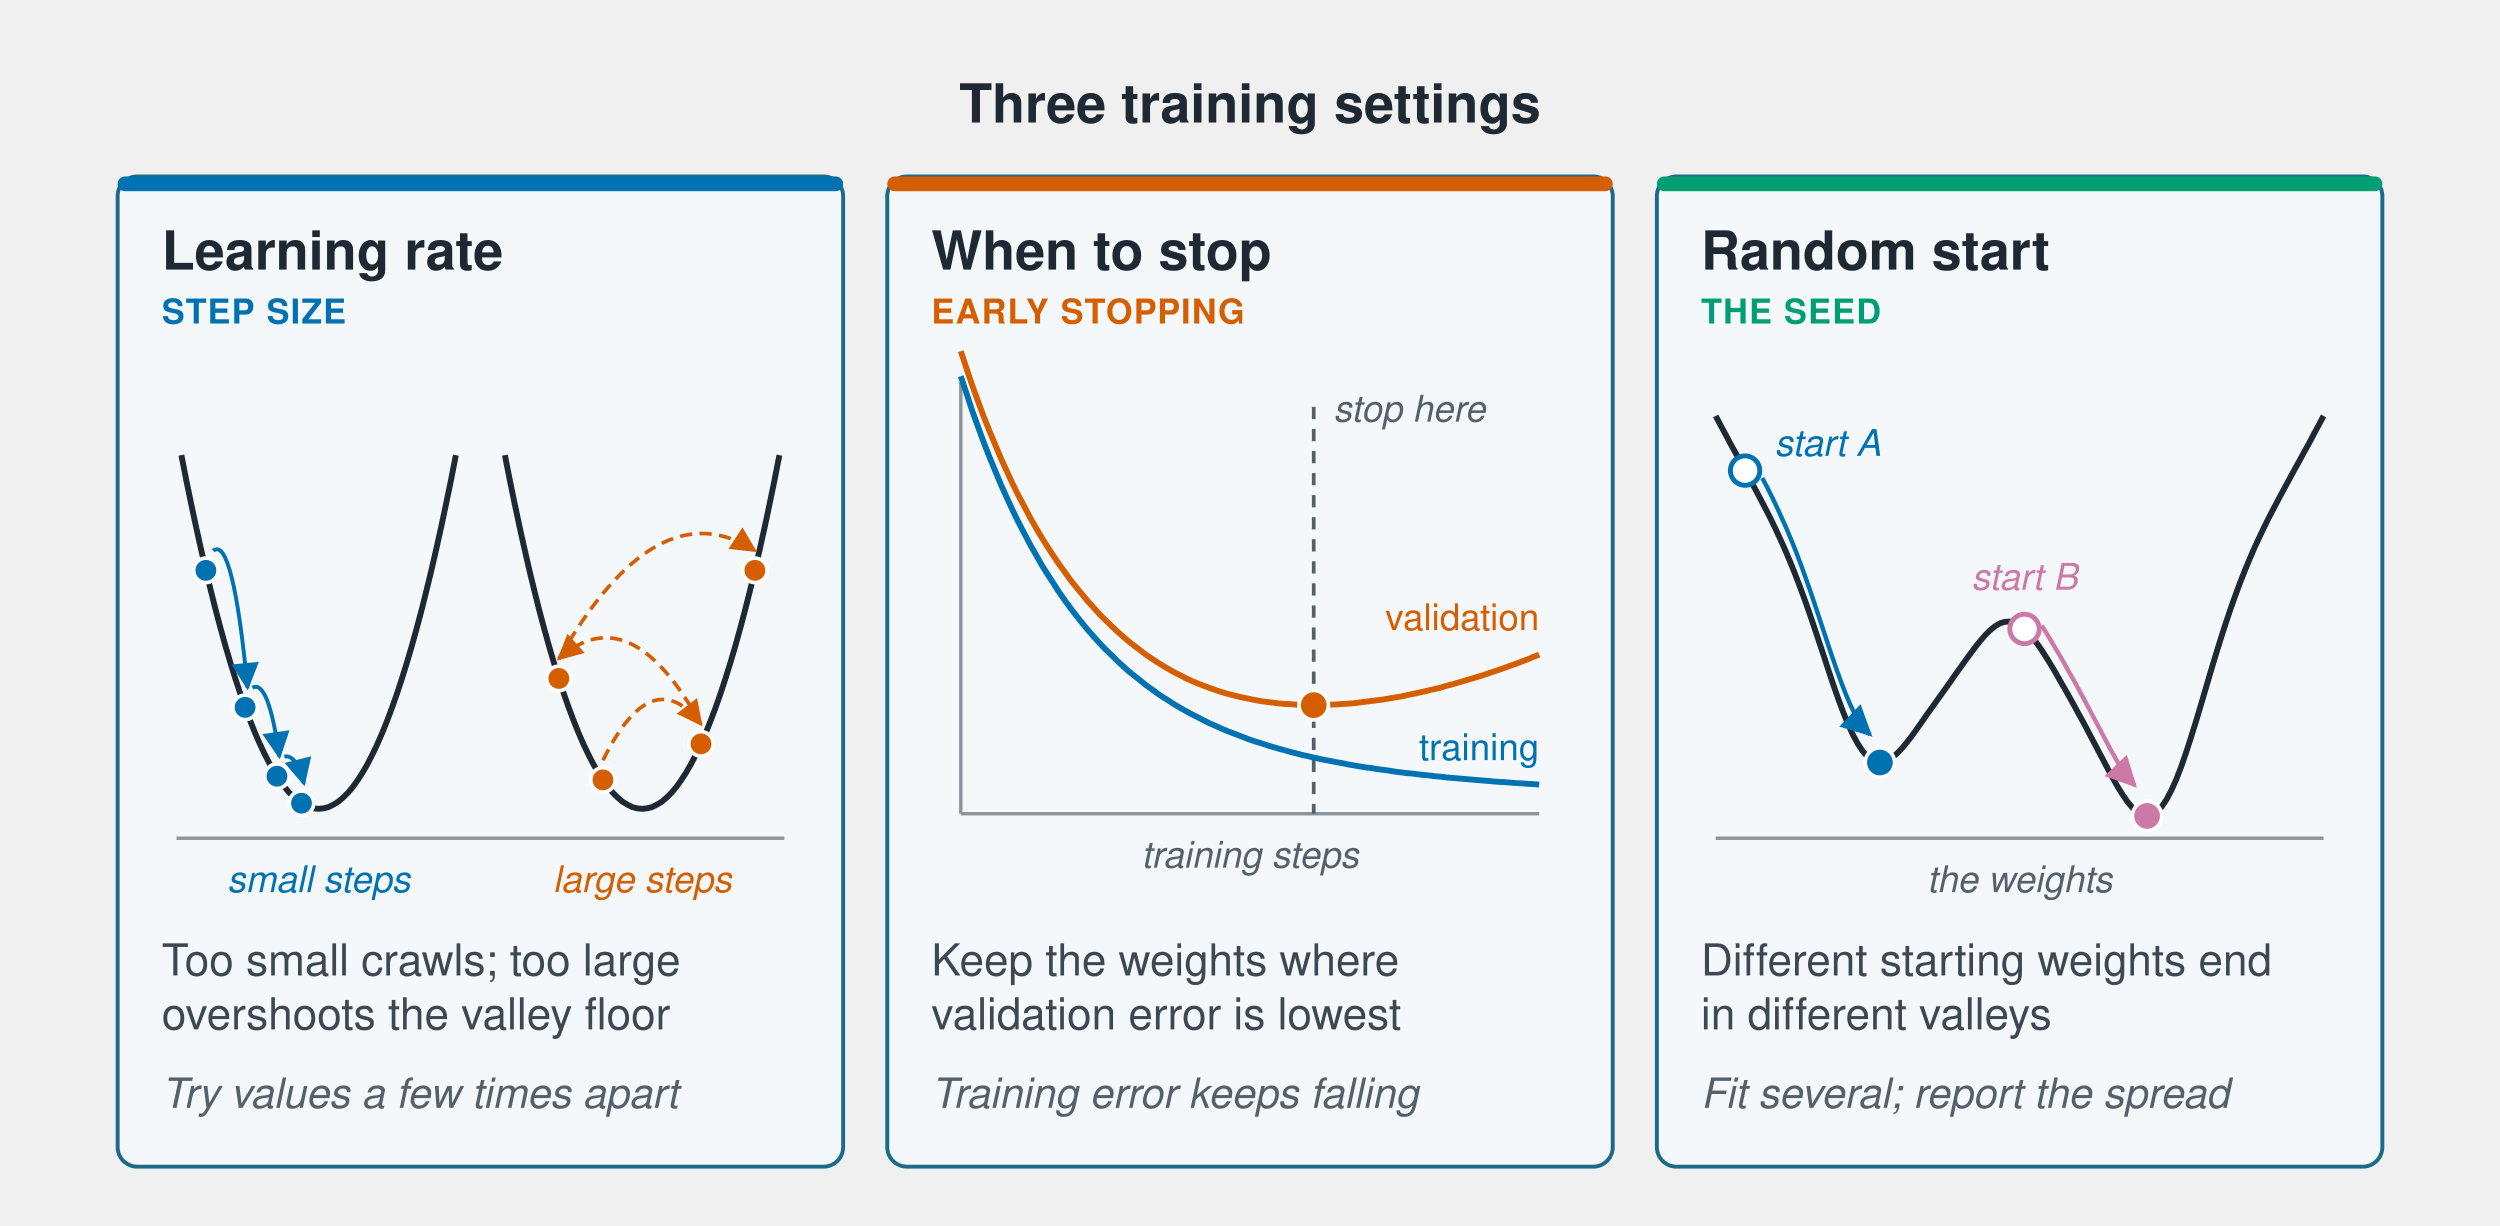
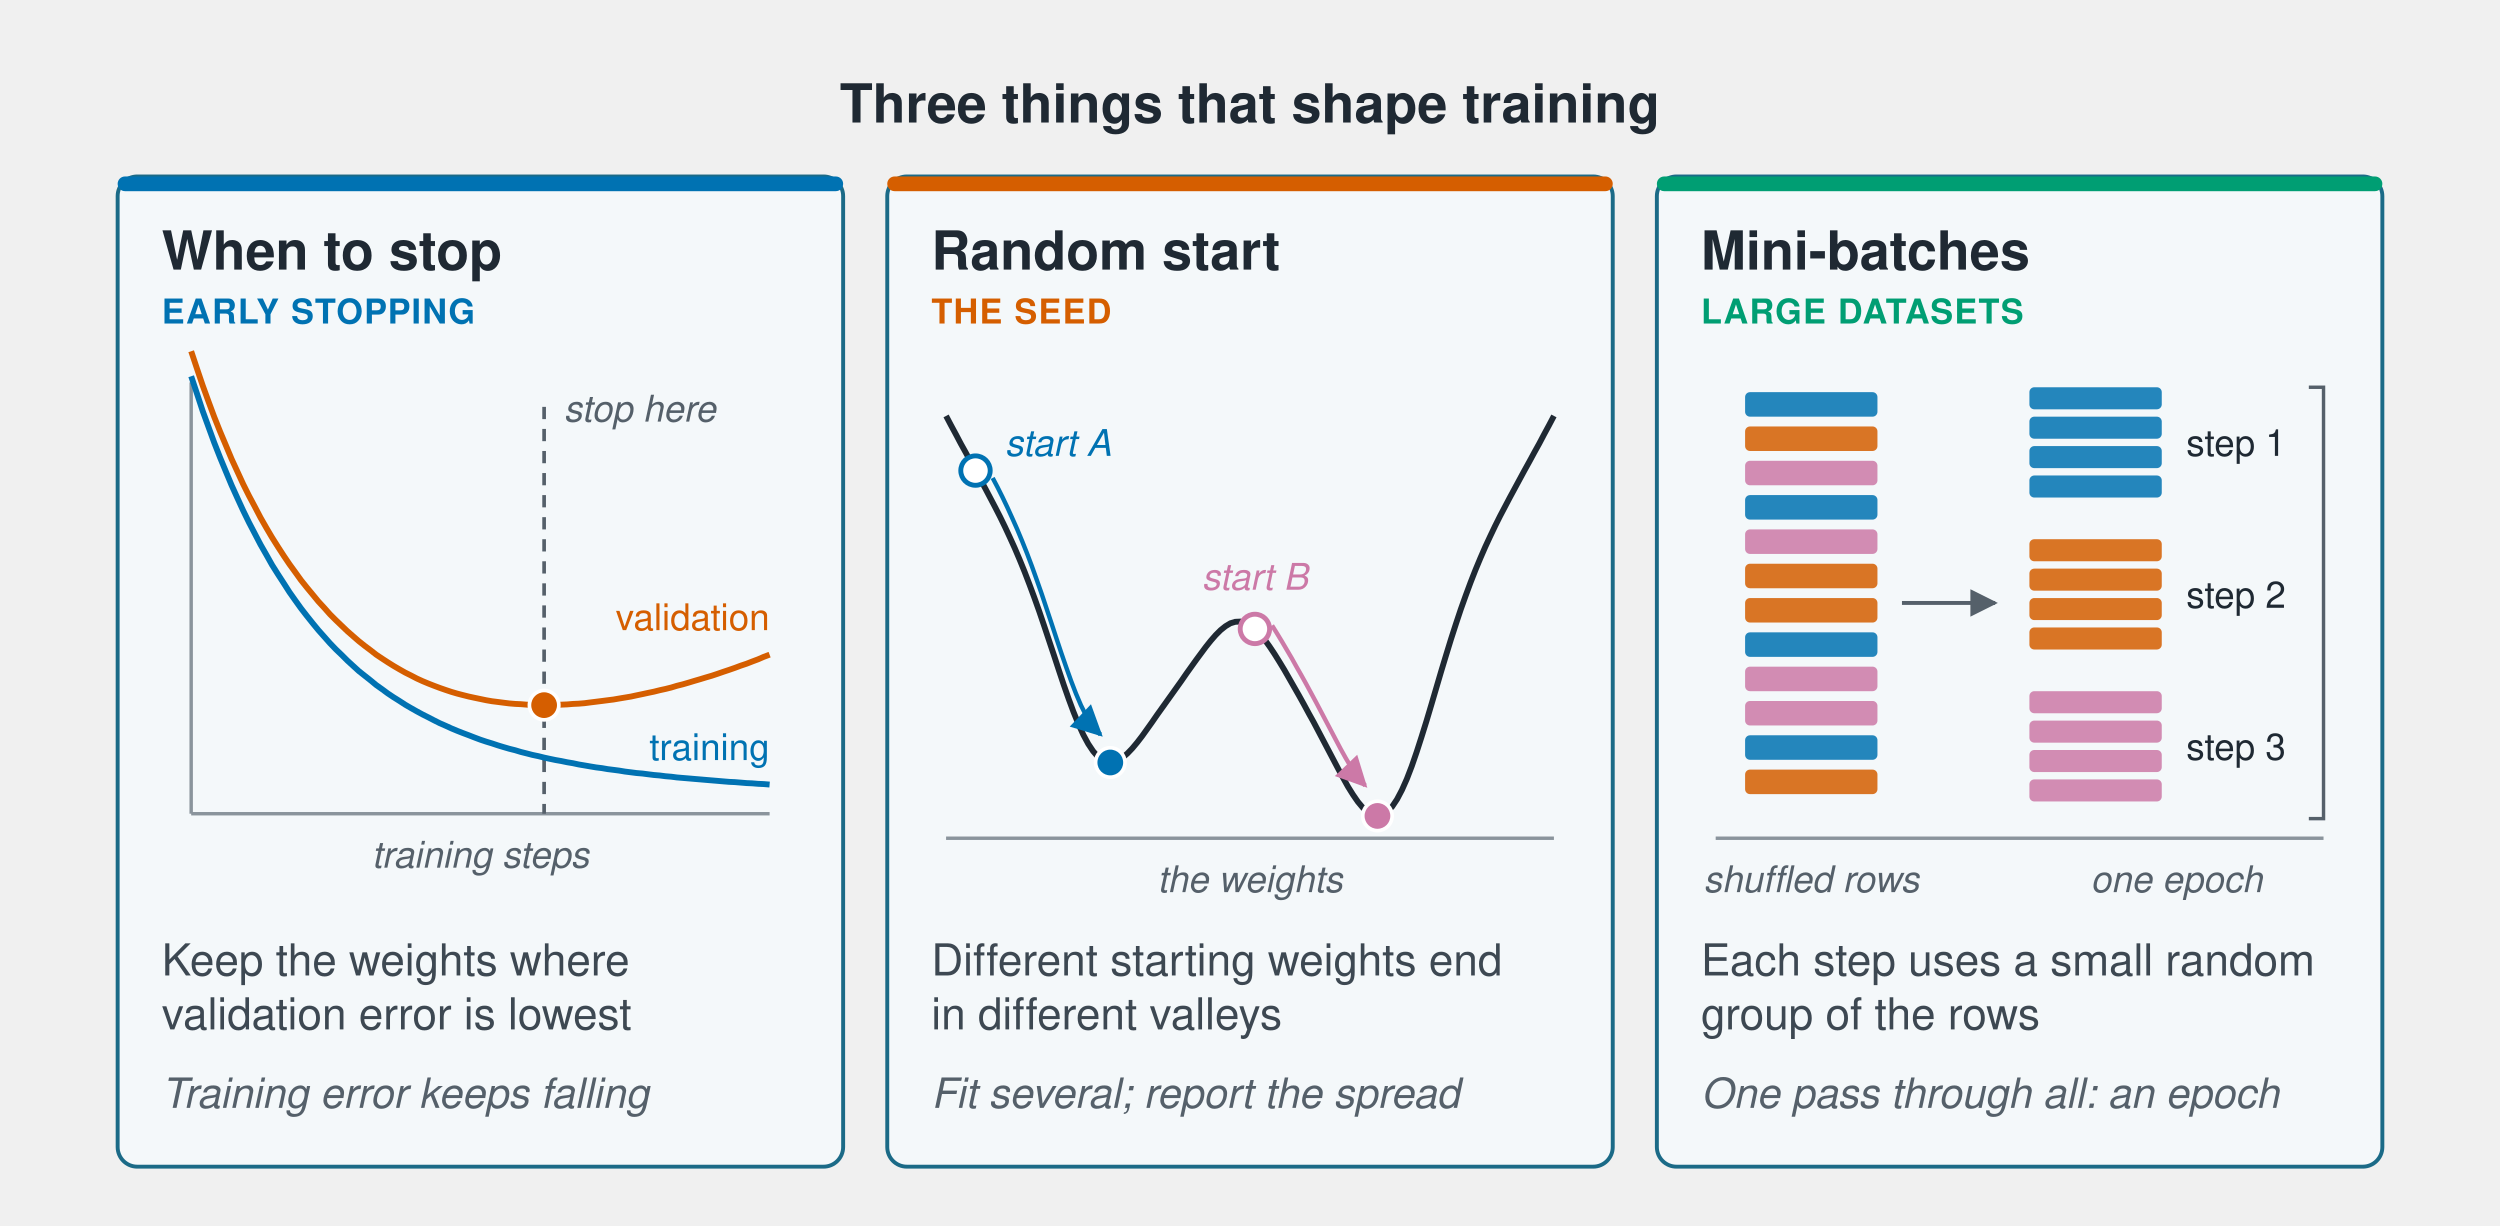
- <svg xmlns="http://www.w3.org/2000/svg" viewBox="-40 -24 1020 500" width="100%" role="img" aria-label="Three training settings in three cards. Learning rate: short steps settle at the bottom of the loss curve, long steps jump from side to side. When to stop: training error falls all the way, validation error falls then rises; keep the weights where validation error is lowest. Random start: two starting points on a wavy loss curve roll into different valleys.">
+ <svg xmlns="http://www.w3.org/2000/svg" viewBox="-40 -24 1020 500" width="100%" role="img" aria-label="Three cards. When to stop: training error falls all the way, validation error falls then rises; keep the weights where validation error is lowest. Random start: two starting points on a wavy loss curve roll into different valleys. Mini-batches: the rows are shuffled and split into small groups, one group per step; one pass through all the groups is an epoch.">
  <defs>
    <marker id="arrb" viewBox="0 0 10 10" refX="9" refY="5" markerWidth="7" markerHeight="7" orient="auto">
      <path d="M 0 0 L 10 5 L 0 10 z" fill="#0072B2" />
    </marker>
    <marker id="arrv" viewBox="0 0 10 10" refX="9" refY="5" markerWidth="7" markerHeight="7" orient="auto">
      <path d="M 0 0 L 10 5 L 0 10 z" fill="#D55E00" />
    </marker>
    <marker id="arrg" viewBox="0 0 10 10" refX="9" refY="5" markerWidth="7" markerHeight="7" orient="auto">
      <path d="M 0 0 L 10 5 L 0 10 z" fill="#009E73" />
+     </marker>
+     <marker id="arrk" viewBox="0 0 10 10" refX="9" refY="5" markerWidth="7" markerHeight="7" orient="auto">
+       <path d="M 0 0 L 10 5 L 0 10 z" fill="#55606a" />
    </marker>
    <marker id="arrp" viewBox="0 0 10 10" refX="9" refY="5" markerWidth="7" markerHeight="7" orient="auto">
      <path d="M 0 0 L 10 5 L 0 10 z" fill="#CC79A7" />
    </marker>
    <style>
      .box  { fill: #f4f8fa; stroke: #1b6a87; stroke-width: 1.6; }
      .title{ font: bold 22px "Source Sans Pro", Helvetica, Arial, sans-serif; fill: #1f2933; }
      .head { font: bold 22px "Source Sans Pro", Helvetica, Arial, sans-serif; fill: #1f2933; }
      .body { font: 18px "Source Sans Pro", Helvetica, Arial, sans-serif; fill: #3d4852; }
      .lab  { font: bold 14px "Source Sans Pro", Helvetica, Arial, sans-serif; letter-spacing: 0.5px; }
      .note { font: italic 17px "Source Sans Pro", Helvetica, Arial, sans-serif; fill: #55606a; }
      .sm   { font: 15px "Source Sans Pro", Helvetica, Arial, sans-serif; fill: #1f2933; }
      .smi  { font: italic 15px "Source Sans Pro", Helvetica, Arial, sans-serif; fill: #55606a; }
    </style>
  </defs>
-   <text class="title" x="470" y="26" text-anchor="middle">Three training settings</text>
+   <text class="title" x="470" y="26" text-anchor="middle">Three things that shape training</text>
  <rect class="box" x="8" y="48" width="296" height="404" rx="8" />
  <rect x="8" y="48" width="296" height="6" rx="3" fill="#0072B2" />
-   <text class="head" x="26" y="86">Learning rate</text>
-   <text class="lab" x="26" y="108" fill="#0072B2">STEP SIZE</text>
-   <text class="body" x="26" y="374">Too small crawls; too large</text>
-   <text class="body" x="26" y="396">overshoots the valley floor</text>
-   <text class="note" x="26" y="428">Try values a few times apart</text>
+   <text class="head" x="26" y="86">When to stop</text>
+   <text class="lab" x="26" y="108" fill="#0072B2">EARLY STOPPING</text>
+   <text class="body" x="26" y="374">Keep the weights where</text>
+   <text class="body" x="26" y="396">validation error is lowest</text>
+   <text class="note" x="26" y="428">Training error keeps falling</text>
  <rect class="box" x="322" y="48" width="296" height="404" rx="8" />
  <rect x="322" y="48" width="296" height="6" rx="3" fill="#D55E00" />
-   <text class="head" x="340" y="86">When to stop</text>
-   <text class="lab" x="340" y="108" fill="#D55E00">EARLY STOPPING</text>
-   <text class="body" x="340" y="374">Keep the weights where</text>
-   <text class="body" x="340" y="396">validation error is lowest</text>
-   <text class="note" x="340" y="428">Training error keeps falling</text>
+   <text class="head" x="340" y="86">Random start</text>
+   <text class="lab" x="340" y="108" fill="#D55E00">THE SEED</text>
+   <text class="body" x="340" y="374">Different starting weights end</text>
+   <text class="body" x="340" y="396">in different valleys</text>
+   <text class="note" x="340" y="428">Fit several; report the spread</text>
  <rect class="box" x="636" y="48" width="296" height="404" rx="8" />
  <rect x="636" y="48" width="296" height="6" rx="3" fill="#009E73" />
-   <text class="head" x="654" y="86">Random start</text>
-   <text class="lab" x="654" y="108" fill="#009E73">THE SEED</text>
-   <text class="body" x="654" y="374">Different starting weights end</text>
-   <text class="body" x="654" y="396">in different valleys</text>
-   <text class="note" x="654" y="428">Fit several; report the spread</text>
+   <text class="head" x="654" y="86">Mini-batches</text>
+   <text class="lab" x="654" y="108" fill="#009E73">LARGE DATASETS</text>
+   <text class="body" x="654" y="374">Each step uses a small random</text>
+   <text class="body" x="654" y="396">group of the rows</text>
+   <text class="note" x="654" y="428">One pass through all: an epoch</text>
  <g transform="translate(156,128)">
-     <polyline points="-122,33.7 -120,43.9 -118,53.6 -116,63.0 -114,72.0 -112,80.7 -110,88.9 -108,96.9 -106,104.4 -104,111.6 -102,118.4 -100,124.8 -98,130.9 -96,136.6 -94,141.9 -92,146.9 -90,151.5 -88,155.7 -86,159.6 -84,163.1 -82,166.2 -80,169.0 -78,171.4 -76,173.4 -74,175.1 -72,176.3 -70,177.3 -68,177.8 -66,178.0 -64,177.8 -62,177.3 -60,176.3 -58,175.1 -56,173.4 -54,171.4 -52,169.0 -50,166.2 -48,163.1 -46,159.6 -44,155.7 -42,151.5 -40,146.9 -38,141.9 -36,136.6 -34,130.9 -32,124.8 -30,118.4 -28,111.6 -26,104.4 -24,96.9 -22,88.9 -20,80.7 -18,72.0 -16,63.0 -14,53.6 -12,43.9 -10,33.7" fill="none" stroke="#1f2933" stroke-width="2.4" />
-     <polyline points="10,33.7 12,43.9 14,53.6 16,63.0 18,72.0 20,80.7 22,88.9 24,96.9 26,104.4 28,111.6 30,118.4 32,124.8 34,130.9 36,136.6 38,141.9 40,146.9 42,151.5 44,155.7 46,159.6 48,163.1 50,166.2 52,169.0 54,171.4 56,173.4 58,175.1 60,176.3 62,177.3 64,177.8 66,178.0 68,177.8 70,177.3 72,176.3 74,175.1 76,173.4 78,171.4 80,169.0 82,166.2 84,163.1 86,159.6 88,155.7 90,151.5 92,146.9 94,141.9 96,136.6 98,130.9 100,124.8 102,118.4 104,111.6 106,104.4 108,96.9 110,88.9 112,80.7 114,72.0 116,63.0 118,53.6 120,43.9 122,33.7" fill="none" stroke="#1f2933" stroke-width="2.4" />
-     <path d="M -109 72.7 Q -101.0 66.3 -95 128.6" fill="none" stroke="#0072B2" stroke-width="1.6" marker-end="url(#arrb)" />
-     <path d="M -93 128.6 Q -86.5 124.9 -82 156.7" fill="none" stroke="#0072B2" stroke-width="1.6" marker-end="url(#arrb)" />
-     <path d="M -80 156.7 Q -75.0 155.7 -72 167.7" fill="none" stroke="#0072B2" stroke-width="1.6" marker-end="url(#arrb)" />
-     <circle cx="-112" cy="80.7" r="5" fill="#0072B2" stroke="#fff" stroke-width="1.5" />
-     <circle cx="-96" cy="136.6" r="5" fill="#0072B2" stroke="#fff" stroke-width="1.5" />
-     <circle cx="-83" cy="164.7" r="5" fill="#0072B2" stroke="#fff" stroke-width="1.5" />
-     <circle cx="-73" cy="175.7" r="5" fill="#0072B2" stroke="#fff" stroke-width="1.5" />
-     <path d="M 50 158.2 Q 70.0 117.5 90 143.5" fill="none" stroke="#D55E00" stroke-width="1.5" stroke-dasharray="5 3" marker-end="url(#arrv)" />
-     <path d="M 90 143.5 Q 61.0 90.8 32 116.8" fill="none" stroke="#D55E00" stroke-width="1.5" stroke-dasharray="5 3" marker-end="url(#arrv)" />
-     <path d="M 32 116.8 Q 72.0 46.7 112 72.7" fill="none" stroke="#D55E00" stroke-width="1.5" stroke-dasharray="5 3" marker-end="url(#arrv)" />
-     <circle cx="50" cy="166.2" r="5" fill="#D55E00" stroke="#fff" stroke-width="1.5" />
-     <circle cx="90" cy="151.5" r="5" fill="#D55E00" stroke="#fff" stroke-width="1.5" />
-     <circle cx="32" cy="124.8" r="5" fill="#D55E00" stroke="#fff" stroke-width="1.5" />
-     <circle cx="112" cy="80.7" r="5" fill="#D55E00" stroke="#fff" stroke-width="1.5" />
-     <line x1="-124" y1="190" x2="124" y2="190" stroke="#8a949c" stroke-width="1.4" />
-     <text class="smi" x="-66" y="212" text-anchor="middle" style="fill:#0072B2">small steps</text>
-     <text class="smi" x="66" y="212" text-anchor="middle" style="fill:#D55E00">large steps</text>
-   </g>
-   <g transform="translate(470,128)">
    <line x1="-118" y1="180" x2="118" y2="180" stroke="#8a949c" stroke-width="1.4" />
    <line x1="-118" y1="4" x2="-118" y2="180" stroke="#8a949c" stroke-width="1.4" />
    <line x1="26.0" y1="14" x2="26.0" y2="180" stroke="#55606a" stroke-width="1.5" stroke-dasharray="5 4" />
    <polyline points="-118.0,1.5 -115.6,8.7 -113.3,15.7 -110.9,22.3 -108.6,28.6 -106.2,34.7 -103.8,40.5 -101.5,46.0 -99.1,51.3 -96.8,56.3 -94.4,61.2 -92.0,65.8 -89.7,70.2 -87.3,74.4 -85.0,78.5 -82.6,82.3 -80.2,86.0 -77.9,89.6 -75.5,93.0 -73.2,96.2 -70.8,99.3 -68.4,102.3 -66.1,105.1 -63.7,107.8 -61.4,110.4 -59.0,112.9 -56.6,115.2 -54.3,117.5 -51.9,119.7 -49.6,121.8 -47.2,123.7 -44.8,125.6 -42.5,127.5 -40.1,129.2 -37.8,130.9 -35.4,132.5 -33.0,134.0 -30.7,135.5 -28.3,136.9 -26.0,138.2 -23.6,139.5 -21.2,140.7 -18.9,141.9 -16.5,143.1 -14.2,144.1 -11.8,145.2 -9.4,146.2 -7.1,147.1 -4.7,148.0 -2.4,148.9 0.0,149.8 2.4,150.6 4.7,151.3 7.1,152.1 9.4,152.8 11.8,153.5 14.2,154.1 16.5,154.8 18.9,155.4 21.2,156.0 23.6,156.5 26.0,157.1 28.3,157.6 30.7,158.1 33.0,158.5 35.4,159.0 37.8,159.4 40.1,159.9 42.5,160.3 44.8,160.7 47.2,161.1 49.6,161.4 51.9,161.8 54.3,162.1 56.6,162.4 59.0,162.8 61.4,163.1 63.7,163.4 66.1,163.6 68.4,163.9 70.8,164.2 73.2,164.4 75.5,164.7 77.9,164.9 80.2,165.2 82.6,165.4 85.0,165.6 87.3,165.8 89.7,166.0 92.0,166.2 94.4,166.4 96.8,166.6 99.1,166.8 101.5,167.0 103.8,167.1 106.2,167.3 108.6,167.5 110.9,167.6 113.3,167.8 115.6,167.9 118.0,168.1" fill="none" stroke="#0072B2" stroke-width="2.4" />
    <polyline points="-118.0,-8.7 -115.6,-1.5 -113.3,5.3 -110.9,11.9 -108.6,18.1 -106.2,24.1 -103.8,29.8 -101.5,35.3 -99.1,40.5 -96.8,45.5 -94.4,50.3 -92.0,54.8 -89.7,59.2 -87.3,63.4 -85.0,67.3 -82.6,71.1 -80.2,74.8 -77.9,78.2 -75.5,81.5 -73.2,84.7 -70.8,87.7 -68.4,90.6 -66.1,93.4 -63.7,96.0 -61.4,98.6 -59.0,101.0 -56.6,103.3 -54.3,105.5 -51.9,107.6 -49.6,109.6 -47.2,111.5 -44.8,113.3 -42.5,115.1 -40.1,116.7 -37.8,118.2 -35.4,119.7 -33.0,121.1 -30.7,122.4 -28.3,123.6 -26.0,124.8 -23.6,125.9 -21.2,126.9 -18.9,127.8 -16.5,128.7 -14.2,129.5 -11.8,130.3 -9.4,131.0 -7.1,131.6 -4.7,132.2 -2.4,132.7 0.0,133.2 2.4,133.7 4.7,134.1 7.1,134.4 9.4,134.7 11.8,135.0 14.2,135.2 16.5,135.3 18.9,135.5 21.2,135.6 23.6,135.6 26.0,135.7 28.3,135.6 30.7,135.6 33.0,135.5 35.4,135.4 37.8,135.2 40.1,135.1 42.5,134.9 44.8,134.6 47.2,134.3 49.6,134.0 51.9,133.7 54.3,133.4 56.6,133.0 59.0,132.6 61.4,132.2 63.7,131.7 66.1,131.2 68.4,130.7 70.8,130.2 73.2,129.6 75.5,129.1 77.9,128.5 80.2,127.8 82.6,127.2 85.0,126.5 87.3,125.8 89.7,125.1 92.0,124.4 94.4,123.7 96.8,122.9 99.1,122.1 101.5,121.3 103.8,120.5 106.2,119.6 108.6,118.8 110.9,117.9 113.3,117.0 115.6,116.0 118.0,115.1" fill="none" stroke="#D55E00" stroke-width="2.4" />
    <circle cx="26.0" cy="135.7" r="6" fill="#D55E00" stroke="#fff" stroke-width="1.5" />
    <text class="smi" x="34.0" y="20">stop here</text>
    <text class="sm" x="118" y="105.1" text-anchor="end" style="fill:#D55E00">validation</text>
    <text class="sm" x="118" y="158.1" text-anchor="end" style="fill:#0072B2">training</text>
    <text class="smi" x="0" y="202" text-anchor="middle">training steps</text>
  </g>
-   <g transform="translate(784,128)">
+   <g transform="translate(470,128)">
    <polyline points="-124,17.7 -122,21.5 -120,25.2 -118,29.0 -116,32.6 -114,36.3 -112,40.0 -110,43.6 -108,47.3 -106,51.1 -104,54.9 -102,58.8 -100,62.9 -98,67.2 -96,71.6 -94,76.3 -92,81.2 -90,86.4 -88,91.8 -86,97.4 -84,103.3 -82,109.3 -80,115.3 -78,121.4 -76,127.4 -74,133.1 -72,138.5 -70,143.4 -68,147.8 -66,151.5 -64,154.5 -62,156.8 -60,158.3 -58,159.0 -56,159.0 -54,158.4 -52,157.1 -50,155.4 -48,153.3 -46,150.9 -44,148.3 -42,145.5 -40,142.7 -38,139.8 -36,137.0 -34,134.2 -32,131.4 -30,128.6 -28,125.8 -26,122.9 -24,120.1 -22,117.3 -20,114.6 -18,111.9 -16,109.4 -14,107.1 -12,105.1 -10,103.5 -8,102.3 -6,101.7 -4,101.6 -2,102.1 0,103.1 2,104.6 4,106.6 6,109.0 8,111.8 10,114.8 12,118.0 14,121.3 16,124.8 18,128.3 20,131.8 22,135.4 24,139.1 26,142.7 28,146.5 30,150.3 32,154.1 34,157.9 36,161.7 38,165.4 40,169.0 42,172.2 44,175.1 46,177.5 48,179.4 50,180.5 52,180.9 54,180.5 56,179.2 58,177.1 60,174.1 62,170.3 64,165.8 66,160.6 68,154.8 70,148.6 72,142.2 74,135.5 76,128.7 78,121.9 80,115.3 82,108.8 84,102.6 86,96.6 88,91.0 90,85.6 92,80.5 94,75.7 96,71.1 98,66.8 100,62.6 102,58.6 104,54.8 106,51.0 108,47.3 110,43.6 112,39.9 114,36.3 116,32.6 118,29.0 120,25.2 122,21.5 124,17.7" fill="none" stroke="#1f2933" stroke-width="2.4" />
    <polyline points="-105,43.0 -103,46.8 -101,50.8 -99,55.0 -97,59.4 -95,63.9 -93,68.7 -91,73.7 -89,79.0 -87,84.6 -85,90.3 -83,96.3 -81,102.3 -79,108.4 -77,114.4 -75,120.2 -73,125.8 -71,131.0 -69,135.7 -67,139.7 -65,143.1 -63,145.8 -61,147.7" fill="none" stroke="#0072B2" stroke-width="1.8" marker-end="url(#arrb)" />
    <circle cx="-112" cy="40.0" r="6" fill="#fff" stroke="#0072B2" stroke-width="2" />
    <circle cx="-57" cy="159.1" r="6" fill="#0072B2" stroke="#fff" stroke-width="1.5" />
    <polyline points="9,103.2 11,106.4 13,109.7 15,113.1 17,116.5 19,120.1 21,123.6 23,127.2 25,130.9 27,134.6 29,138.4 31,142.2 33,146.0 35,149.8 37,153.6 39,157.2 41,160.6 43,163.7 45,166.4 47,168.5" fill="none" stroke="#CC79A7" stroke-width="1.8" marker-end="url(#arrp)" />
    <circle cx="2" cy="104.6" r="6" fill="#fff" stroke="#CC79A7" stroke-width="2" />
    <circle cx="52" cy="180.9" r="6" fill="#CC79A7" stroke="#fff" stroke-width="1.5" />
    <text class="smi" x="-100" y="34.0" style="fill:#0072B2">start A</text>
    <text class="smi" x="2" y="88.6" text-anchor="middle" style="fill:#CC79A7">start B</text>
    <line x1="-124" y1="190" x2="124" y2="190" stroke="#8a949c" stroke-width="1.4" />
    <text class="smi" x="0" y="212" text-anchor="middle">the weights</text>
  </g>
+   <g transform="translate(784,128)">
+     <rect x="-112" y="8" width="54" height="10" rx="2" fill="#0072B2" opacity="0.85" />
+     <rect x="-112" y="22" width="54" height="10" rx="2" fill="#D55E00" opacity="0.85" />
+     <rect x="-112" y="36" width="54" height="10" rx="2" fill="#CC79A7" opacity="0.85" />
+     <rect x="-112" y="50" width="54" height="10" rx="2" fill="#0072B2" opacity="0.85" />
+     <rect x="-112" y="64" width="54" height="10" rx="2" fill="#CC79A7" opacity="0.85" />
+     <rect x="-112" y="78" width="54" height="10" rx="2" fill="#D55E00" opacity="0.85" />
+     <rect x="-112" y="92" width="54" height="10" rx="2" fill="#D55E00" opacity="0.85" />
+     <rect x="-112" y="106" width="54" height="10" rx="2" fill="#0072B2" opacity="0.85" />
+     <rect x="-112" y="120" width="54" height="10" rx="2" fill="#CC79A7" opacity="0.85" />
+     <rect x="-112" y="134" width="54" height="10" rx="2" fill="#CC79A7" opacity="0.85" />
+     <rect x="-112" y="148" width="54" height="10" rx="2" fill="#0072B2" opacity="0.85" />
+     <rect x="-112" y="162" width="54" height="10" rx="2" fill="#D55E00" opacity="0.85" />
+     <path d="M -48 94 L -10 94" fill="none" stroke="#55606a" stroke-width="1.6" marker-end="url(#arrk)" />
+     <rect x="4" y="6" width="54" height="9" rx="2" fill="#0072B2" opacity="0.85" />
+     <rect x="4" y="18" width="54" height="9" rx="2" fill="#0072B2" opacity="0.85" />
+     <rect x="4" y="30" width="54" height="9" rx="2" fill="#0072B2" opacity="0.85" />
+     <rect x="4" y="42" width="54" height="9" rx="2" fill="#0072B2" opacity="0.85" />
+     <text class="sm" x="68" y="34">step 1</text>
+     <rect x="4" y="68" width="54" height="9" rx="2" fill="#D55E00" opacity="0.85" />
+     <rect x="4" y="80" width="54" height="9" rx="2" fill="#D55E00" opacity="0.85" />
+     <rect x="4" y="92" width="54" height="9" rx="2" fill="#D55E00" opacity="0.85" />
+     <rect x="4" y="104" width="54" height="9" rx="2" fill="#D55E00" opacity="0.85" />
+     <text class="sm" x="68" y="96">step 2</text>
+     <rect x="4" y="130" width="54" height="9" rx="2" fill="#CC79A7" opacity="0.85" />
+     <rect x="4" y="142" width="54" height="9" rx="2" fill="#CC79A7" opacity="0.85" />
+     <rect x="4" y="154" width="54" height="9" rx="2" fill="#CC79A7" opacity="0.85" />
+     <rect x="4" y="166" width="54" height="9" rx="2" fill="#CC79A7" opacity="0.85" />
+     <text class="sm" x="68" y="158">step 3</text>
+     <path d="M 118 6 L 124 6 L 124 182 L 118 182" fill="none" stroke="#55606a" stroke-width="1.4" />
+     <line x1="-124" y1="190" x2="124" y2="190" stroke="#8a949c" stroke-width="1.4" />
+     <text class="smi" x="-85" y="212" text-anchor="middle">shuffled rows</text>
+     <text class="smi" x="64" y="212" text-anchor="middle">one epoch</text>
+   </g>
</svg>
